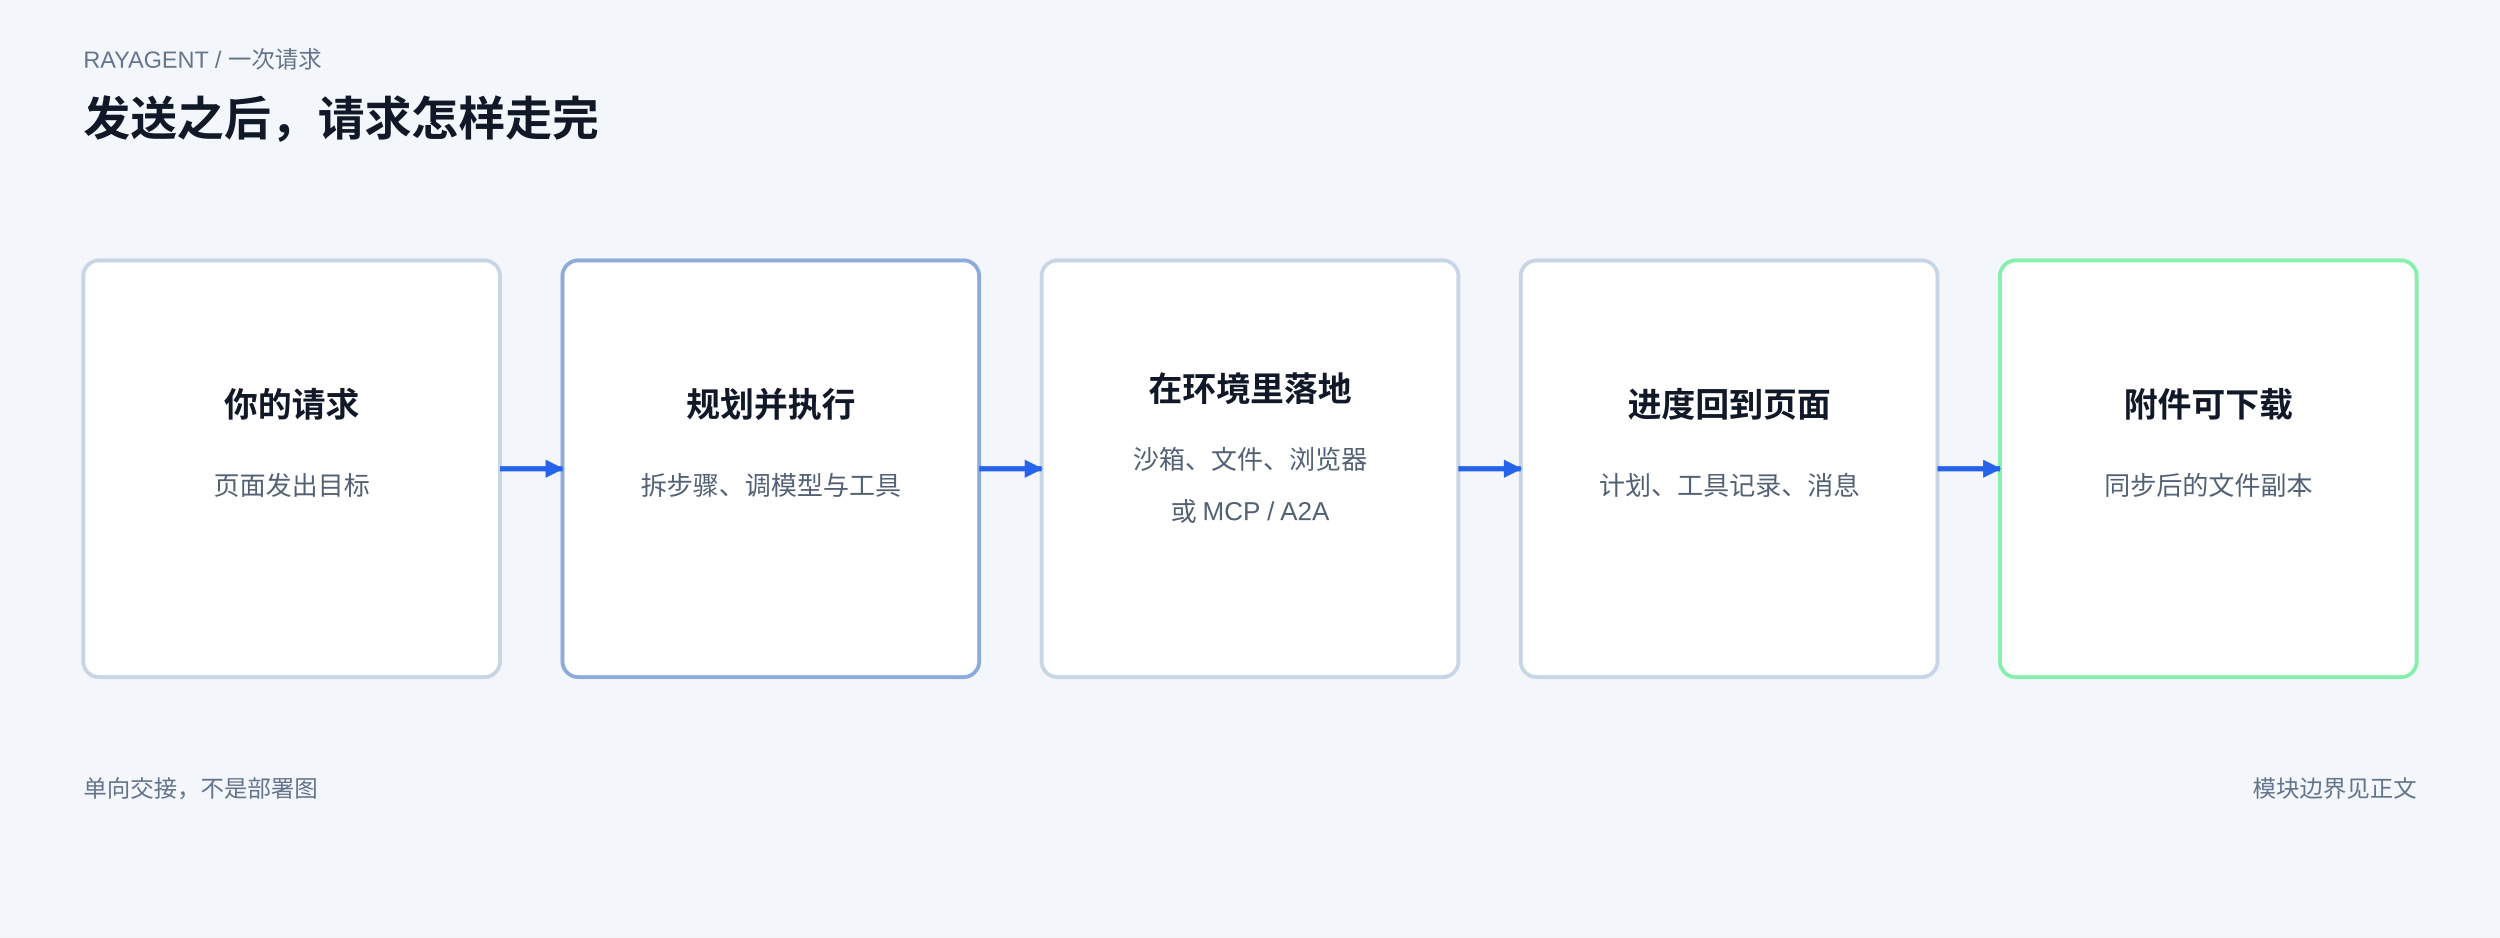
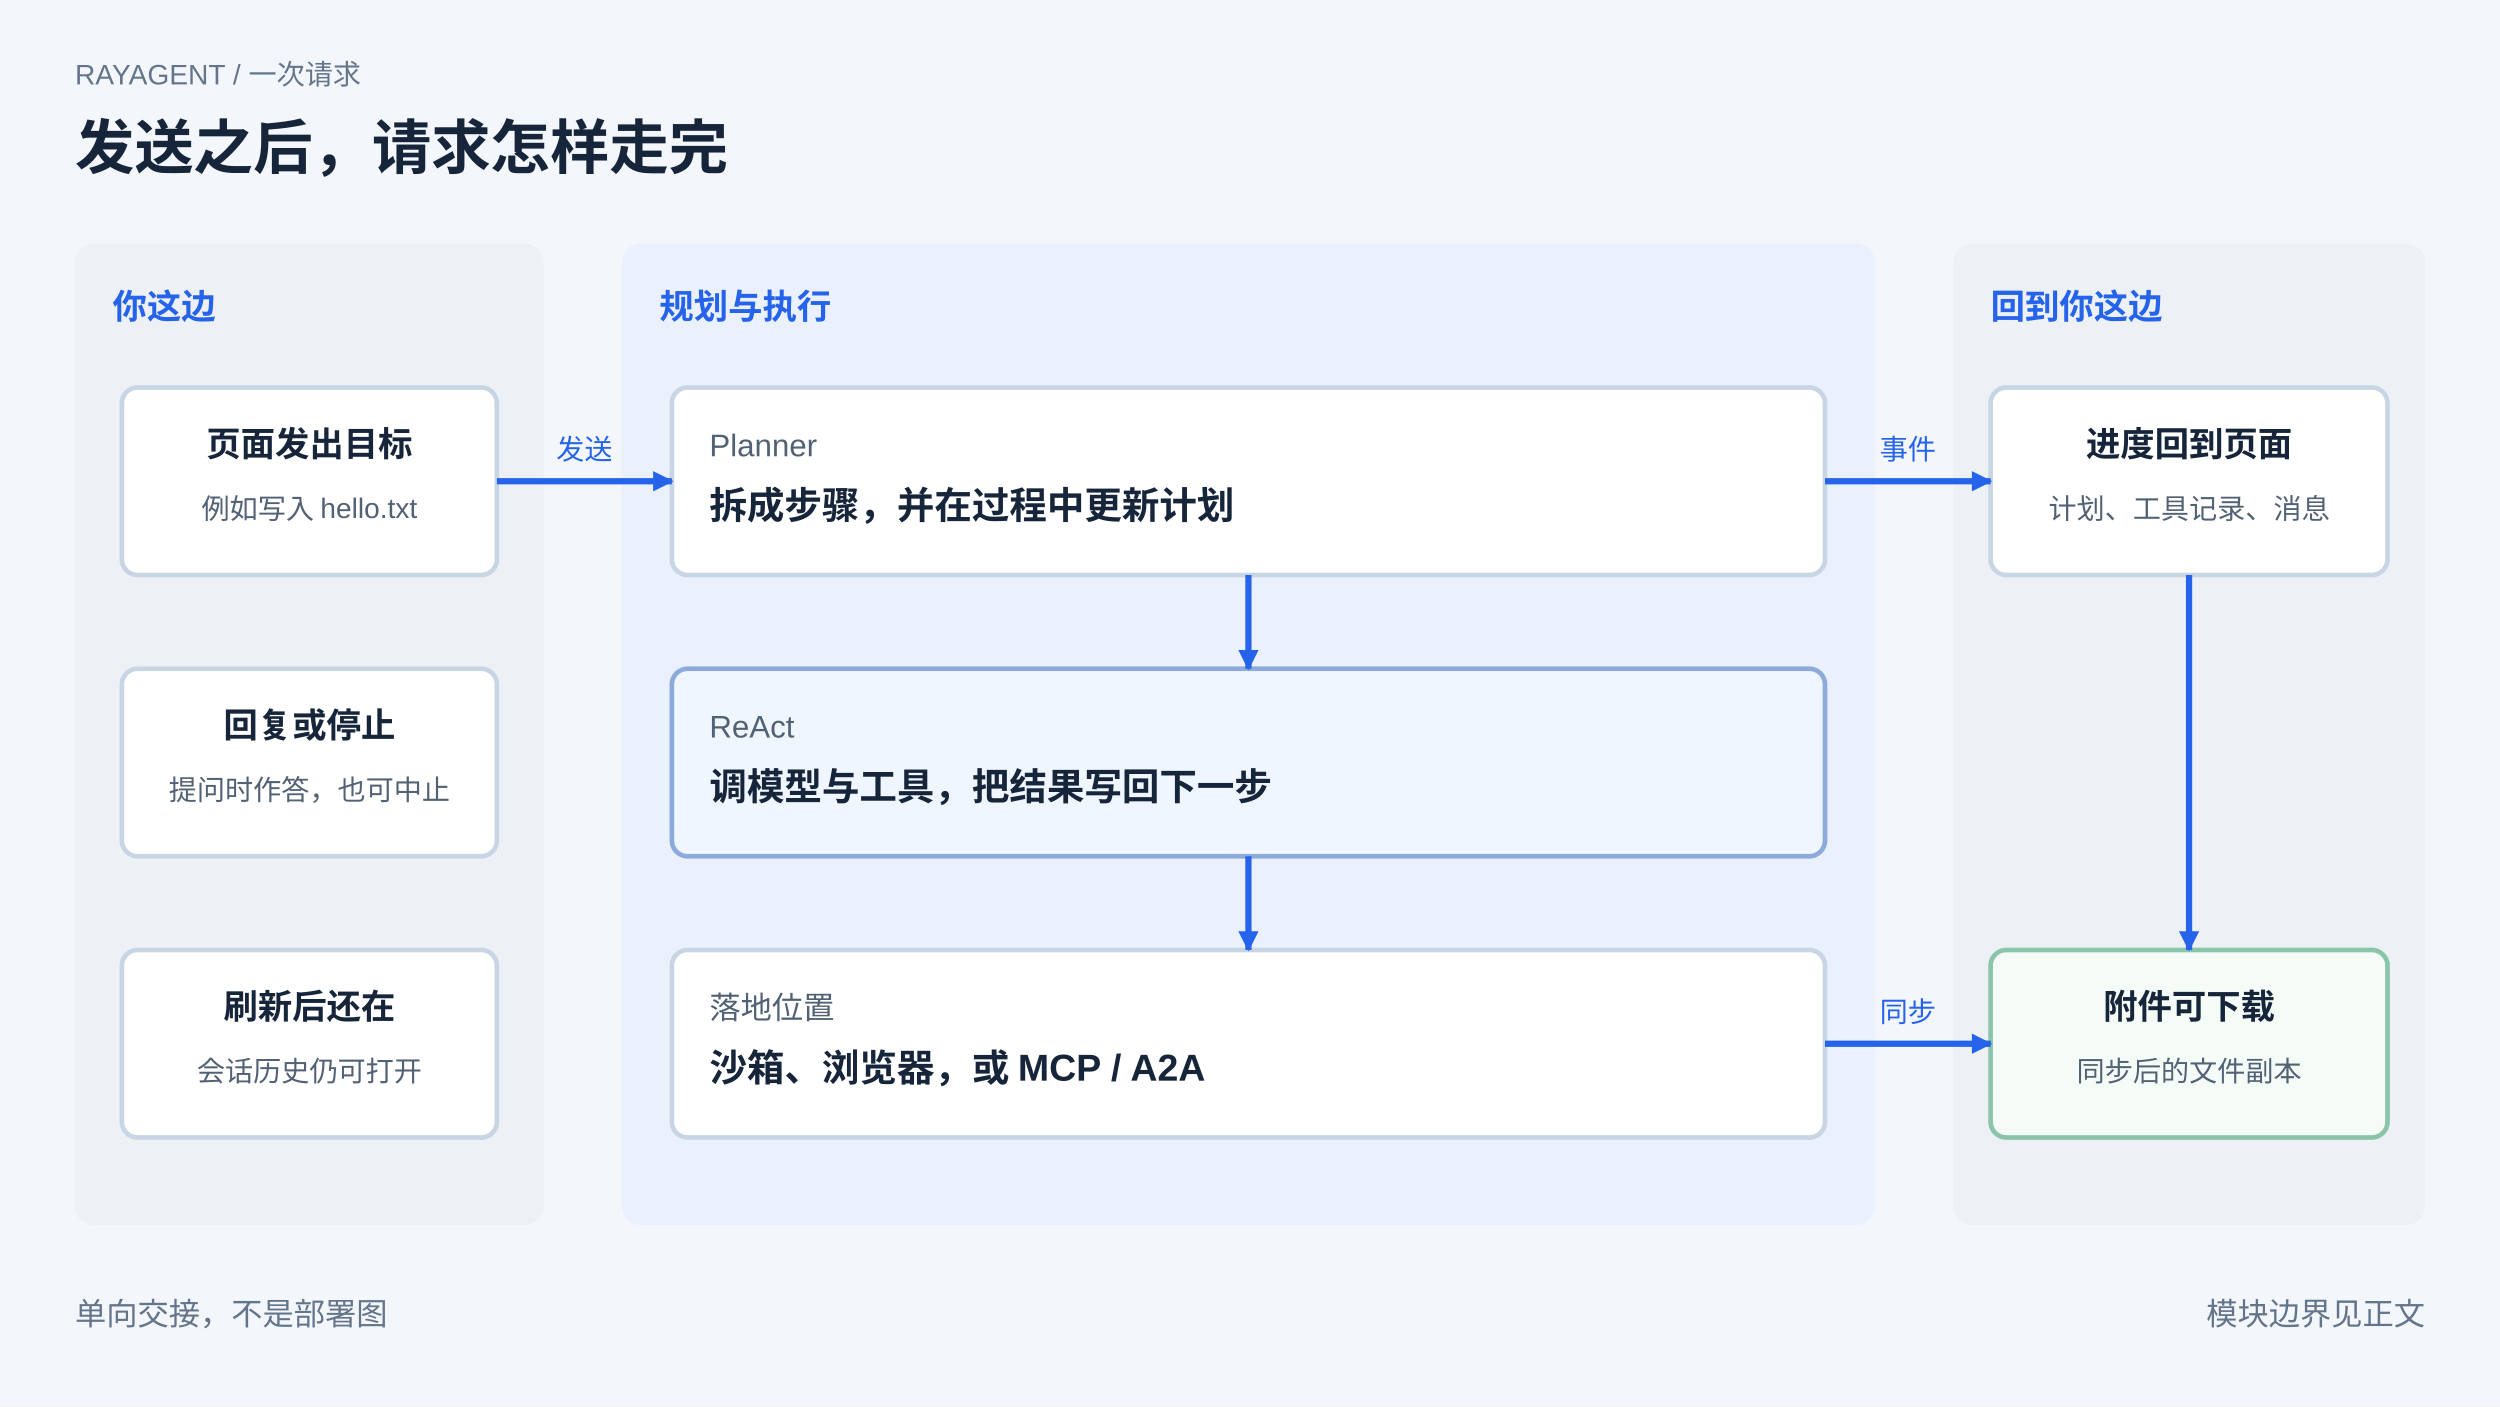
- <svg xmlns="http://www.w3.org/2000/svg" width="1920" height="720" viewBox="0 0 1920 720" role="img" aria-labelledby="title desc">
+ <svg xmlns="http://www.w3.org/2000/svg" width="1600" height="900" viewBox="0 0 1600 900" role="img" aria-labelledby="title desc">
  <style>text{font-family:"Helvetica Neue",Arial,"PingFang SC","Microsoft YaHei",sans-serif}</style>
  <defs>
-     <marker id="blue" markerUnits="userSpaceOnUse" markerWidth="14" markerHeight="14" refX="13" refY="7" orient="auto">
-       <path d="M0 0 L14 7 L0 14 Z" fill="#2563eb" />
+     <marker id="blue" markerUnits="userSpaceOnUse" markerWidth="13" markerHeight="13" refX="12" refY="6.5" orient="auto">
+       <path d="M0 0 L13 6.5 L0 13 Z" fill="#2563eb" />
    </marker>
  </defs>
-   <rect data-graph-role="background" width="1920" height="720" fill="#f3f6fa" />
-   <text x="64" y="52" font-size="18" fill="#64748b" font-weight="400" text-anchor="start">RAYAGENT / 一次请求</text>
-   <text x="64" y="104" font-size="36" fill="#111827" font-weight="600" text-anchor="start">发送之后，请求怎样走完</text>
-   <rect id="a1" data-graph-role="node" x="64" y="200" width="320" height="320" rx="12" fill="#ffffff" stroke="#c8d5e5" stroke-width="3" />
-   <text x="224" y="320" font-size="26" fill="#111827" font-weight="600" text-anchor="middle">你的请求</text>
-   <text x="224" y="380" font-size="20" fill="#526174" font-weight="400" text-anchor="middle">页面发出目标</text>
-   <rect id="a2" data-graph-role="node" x="432" y="200" width="320" height="320" rx="12" fill="#ffffff" stroke="#8cabdb" stroke-width="3" />
-   <text x="592" y="320" font-size="26" fill="#111827" font-weight="600" text-anchor="middle">规划并执行</text>
-   <text x="592" y="380" font-size="20" fill="#526174" font-weight="400" text-anchor="middle">拆步骤、调模型与工具</text>
-   <rect id="a3" data-graph-role="node" x="800" y="200" width="320" height="320" rx="12" fill="#ffffff" stroke="#c8d5e5" stroke-width="3" />
-   <text x="960" y="308" font-size="26" fill="#111827" font-weight="600" text-anchor="middle">在环境里落地</text>
-   <text x="960" y="360" font-size="20" fill="#526174" font-weight="400" text-anchor="middle">沙箱、文件、浏览器</text>
-   <text x="960" y="400" font-size="20" fill="#526174" font-weight="400" text-anchor="middle">或 MCP / A2A</text>
-   <rect id="a4" data-graph-role="node" x="1168" y="200" width="320" height="320" rx="12" fill="#ffffff" stroke="#c8d5e5" stroke-width="3" />
-   <text x="1328" y="320" font-size="26" fill="#111827" font-weight="600" text-anchor="middle">进度回到页面</text>
-   <text x="1328" y="380" font-size="20" fill="#526174" font-weight="400" text-anchor="middle">计划、工具记录、消息</text>
-   <rect id="a5" data-graph-role="node" x="1536" y="200" width="320" height="320" rx="12" fill="#ffffff" stroke="#86efac" stroke-width="3" />
-   <text x="1696" y="320" font-size="26" fill="#111827" font-weight="600" text-anchor="middle">附件可下载</text>
-   <text x="1696" y="380" font-size="20" fill="#526174" font-weight="400" text-anchor="middle">同步后的文件副本</text>
-   <path data-graph-role="edge" id="b12" d="M384 360 H432" fill="none" stroke="#2563eb" stroke-width="4" marker-end="url(#blue)" />
-   <path data-graph-role="edge" id="b23" d="M752 360 H800" fill="none" stroke="#2563eb" stroke-width="4" marker-end="url(#blue)" />
-   <path data-graph-role="edge" id="b34" d="M1120 360 H1168" fill="none" stroke="#2563eb" stroke-width="4" marker-end="url(#blue)" />
-   <path data-graph-role="edge" id="b45" d="M1488 360 H1536" fill="none" stroke="#2563eb" stroke-width="4" marker-end="url(#blue)" />
-   <text x="64" y="612" font-size="18" fill="#64748b" font-weight="400" text-anchor="start">单向交接，不是部署图</text>
-   <text x="1856" y="612" font-size="18" fill="#64748b" font-weight="400" text-anchor="end">模块边界见正文</text>
+   <rect data-graph-role="background" width="1600" height="900" fill="#f3f6fa" />
+   <text x="48" y="54" font-size="18" fill="#64748b" font-weight="400" text-anchor="start">RAYAGENT / 一次请求</text>
+   <text x="48" y="108" font-size="38" fill="#17253b" font-weight="600" text-anchor="start">发送之后，请求怎样走完</text>
+   <rect data-graph-role="container" x="48" y="156" width="300" height="628" rx="12" fill="#edf1f6" />
+   <text x="72" y="204" font-size="22" fill="#2563eb" font-weight="600" text-anchor="start">你这边</text>
+   <rect id="t-req" data-graph-role="node" x="78" y="248" width="240" height="120" rx="10" fill="#ffffff" stroke="#c8d5e5" stroke-width="3" />
+   <text x="198" y="292" font-size="22" fill="#17253b" font-weight="600" text-anchor="middle">页面发出目标</text>
+   <text x="198" y="332" font-size="18" fill="#526174" font-weight="400" text-anchor="middle">例如写入 hello.txt</text>
+   <rect id="t-aside" data-graph-role="node" x="78" y="428" width="240" height="120" rx="10" fill="#ffffff" stroke="#c8d5e5" stroke-width="3" />
+   <text x="198" y="472" font-size="22" fill="#17253b" font-weight="600" text-anchor="middle">回复或停止</text>
+   <text x="198" y="512" font-size="18" fill="#526174" font-weight="400" text-anchor="middle">提问时作答，也可中止</text>
+   <rect id="t-keep" data-graph-role="node" x="78" y="608" width="240" height="120" rx="10" fill="#ffffff" stroke="#c8d5e5" stroke-width="3" />
+   <text x="198" y="652" font-size="22" fill="#17253b" font-weight="600" text-anchor="middle">刷新后还在</text>
+   <text x="198" y="692" font-size="18" fill="#526174" font-weight="400" text-anchor="middle">会话历史仍可打开</text>
+   <rect data-graph-role="container" x="398" y="156" width="802" height="628" rx="12" fill="#eaf1fc" />
+   <text x="422" y="204" font-size="22" fill="#2563eb" font-weight="600" text-anchor="start">规划与执行</text>
+   <rect id="t-plan" data-graph-role="node" x="430" y="248" width="738" height="120" rx="10" fill="#ffffff" stroke="#c8d5e5" stroke-width="3" />
+   <text x="454" y="292" font-size="20" fill="#526174" font-weight="400" text-anchor="start">Planner</text>
+   <text x="454" y="332" font-size="24" fill="#17253b" font-weight="600" text-anchor="start">拆成步骤，并在过程中更新计划</text>
+   <rect id="t-loop" data-graph-role="node" x="430" y="428" width="738" height="120" rx="10" fill="#eff6ff" stroke="#8cabdb" stroke-width="3" />
+   <text x="454" y="472" font-size="20" fill="#526174" font-weight="400" text-anchor="start">ReAct</text>
+   <text x="454" y="512" font-size="24" fill="#17253b" font-weight="600" text-anchor="start">调模型与工具，把结果写回下一步</text>
+   <rect id="t-env" data-graph-role="node" x="430" y="608" width="738" height="120" rx="10" fill="#ffffff" stroke="#c8d5e5" stroke-width="3" />
+   <text x="454" y="652" font-size="20" fill="#526174" font-weight="400" text-anchor="start">落地位置</text>
+   <text x="454" y="692" font-size="24" fill="#17253b" font-weight="600" text-anchor="start">沙箱、浏览器，或 MCP / A2A</text>
+   <rect data-graph-role="container" x="1250" y="156" width="302" height="628" rx="12" fill="#edf1f6" />
+   <text x="1274" y="204" font-size="22" fill="#2563eb" font-weight="600" text-anchor="start">回到你这边</text>
+   <rect id="t-ui" data-graph-role="node" x="1274" y="248" width="254" height="120" rx="10" fill="#ffffff" stroke="#c8d5e5" stroke-width="3" />
+   <text x="1401" y="292" font-size="22" fill="#17253b" font-weight="600" text-anchor="middle">进度回到页面</text>
+   <text x="1401" y="332" font-size="18" fill="#526174" font-weight="400" text-anchor="middle">计划、工具记录、消息</text>
+   <rect id="t-file" data-graph-role="node" x="1274" y="608" width="254" height="120" rx="10" fill="#f5fcf8" stroke="#8bc5a9" stroke-width="3" />
+   <text x="1401" y="652" font-size="22" fill="#17253b" font-weight="600" text-anchor="middle">附件可下载</text>
+   <text x="1401" y="692" font-size="18" fill="#526174" font-weight="400" text-anchor="middle">同步后的文件副本</text>
+   <path data-graph-role="edge" id="te-send" d="M318 308 H430" fill="none" stroke="#2563eb" stroke-width="4" marker-end="url(#blue)" />
+   <text x="374" y="294" font-size="18" fill="#2563eb" font-weight="400" text-anchor="middle">发送</text>
+   <path data-graph-role="edge" id="te-plan-loop" d="M799 368 V428" fill="none" stroke="#2563eb" stroke-width="4" marker-end="url(#blue)" />
+   <path data-graph-role="edge" id="te-loop-env" d="M799 548 V608" fill="none" stroke="#2563eb" stroke-width="4" marker-end="url(#blue)" />
+   <path data-graph-role="edge" id="te-progress" d="M1168 308 H1274" fill="none" stroke="#2563eb" stroke-width="4" marker-end="url(#blue)" />
+   <text x="1221" y="294" font-size="18" fill="#2563eb" font-weight="400" text-anchor="middle">事件</text>
+   <path data-graph-role="edge" id="te-ui-file" d="M1401 368 V608" fill="none" stroke="#2563eb" stroke-width="4" marker-end="url(#blue)" />
+   <path data-graph-role="edge" id="te-artifact" d="M1168 668 H1274" fill="none" stroke="#2563eb" stroke-width="4" marker-end="url(#blue)" />
+   <text x="1221" y="654" font-size="18" fill="#2563eb" font-weight="400" text-anchor="middle">同步</text>
+   <text x="48" y="848" font-size="20" fill="#64748b" font-weight="400" text-anchor="start">单向交接，不是部署图</text>
+   <text x="1552" y="848" font-size="20" fill="#64748b" font-weight="400" text-anchor="end">模块边界见正文</text>
</svg>
